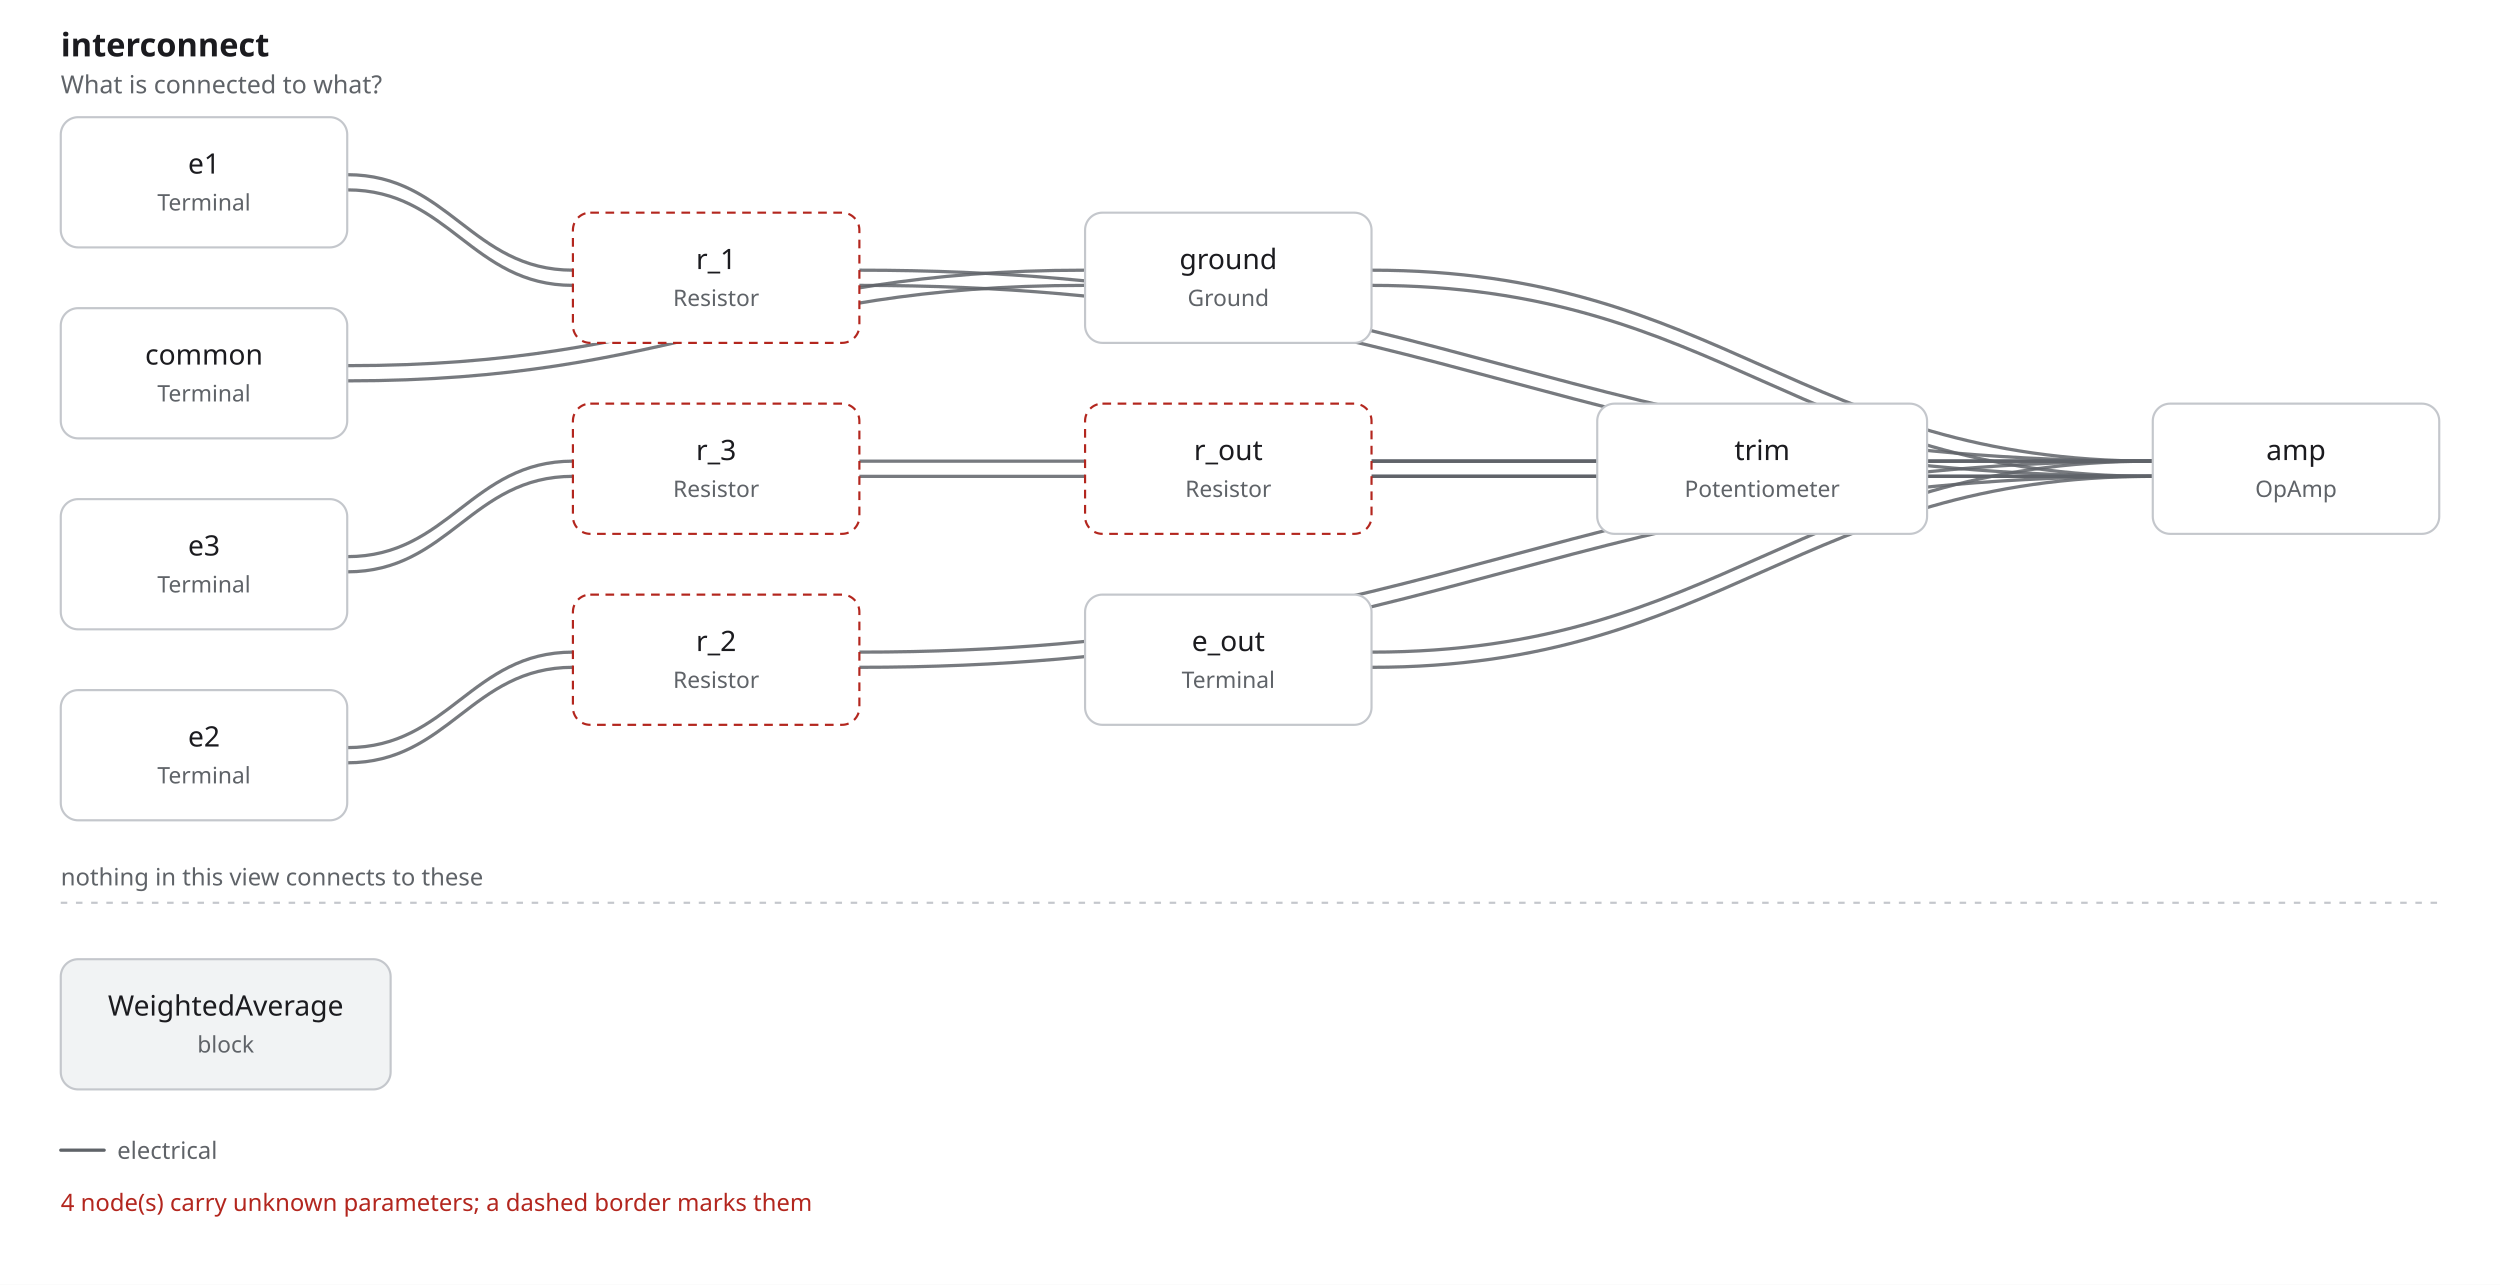
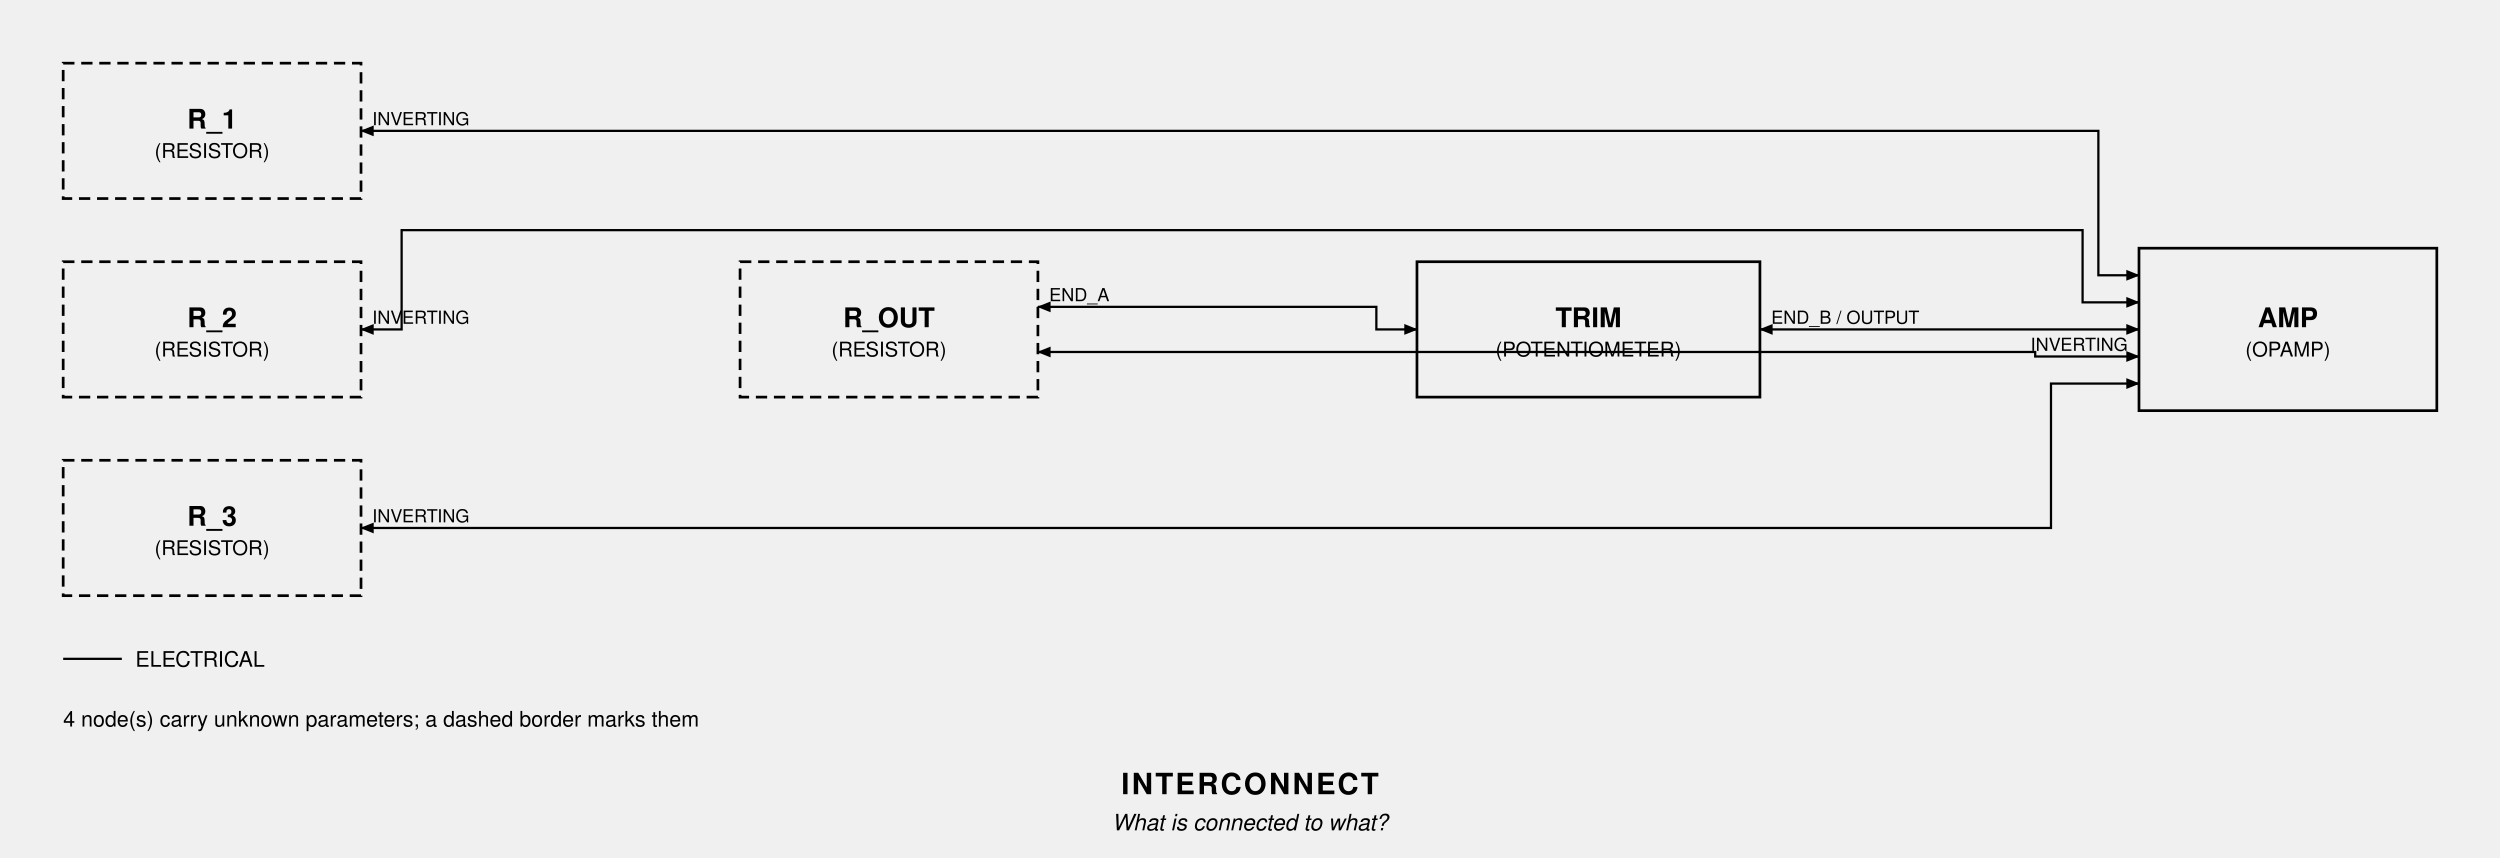
- <svg xmlns="http://www.w3.org/2000/svg" width="1152" height="592" viewBox="0 0 1152 592" font-family="system-ui, sans-serif">
-   <rect width="1152" height="592" fill="#ffffff" />
-   <text x="28" y="26" font-size="15" font-weight="600" fill="#1b1b1f">interconnect</text>
-   <text x="28" y="43" font-size="11.5" fill="#5f6368">What is connected to what?</text>
-   <line x1="28" y1="416" x2="1124" y2="416" stroke="#c4c7cc" stroke-width="1" stroke-dasharray="3 4" />
-   <text x="28" y="408" font-size="11" fill="#5f6368">nothing in this view connects to these</text>
-   <path d="M396.0,124.5 C664.2,124.5 723.8,212.5 992.0,212.5" fill="none" stroke="#5f6368" stroke-width="1.5" stroke-linecap="round" opacity="0.85" />
-   <path d="M396.0,131.5 C664.2,131.5 723.8,219.5 992.0,219.5" fill="none" stroke="#5f6368" stroke-width="1.5" stroke-linecap="round" opacity="0.85" />
-   <path d="M396.0,300.5 C664.2,300.5 723.8,212.5 992.0,212.5" fill="none" stroke="#5f6368" stroke-width="1.5" stroke-linecap="round" opacity="0.85" />
-   <path d="M396.0,307.5 C664.2,307.5 723.8,219.5 992.0,219.5" fill="none" stroke="#5f6368" stroke-width="1.5" stroke-linecap="round" opacity="0.85" />
-   <path d="M888.0,212.5 C934.8,212.5 945.2,212.5 992.0,212.5" fill="none" stroke="#5f6368" stroke-width="1.5" stroke-linecap="round" opacity="0.85" />
-   <path d="M888.0,219.5 C934.8,219.5 945.2,219.5 992.0,219.5" fill="none" stroke="#5f6368" stroke-width="1.5" stroke-linecap="round" opacity="0.85" />
-   <path d="M396.0,212.5 C664.2,212.5 723.8,212.5 992.0,212.5" fill="none" stroke="#5f6368" stroke-width="1.5" stroke-linecap="round" opacity="0.85" />
-   <path d="M396.0,219.5 C664.2,219.5 723.8,219.5 992.0,219.5" fill="none" stroke="#5f6368" stroke-width="1.5" stroke-linecap="round" opacity="0.85" />
-   <path d="M160.0,80.5 C206.8,80.5 217.2,124.5 264.0,124.5" fill="none" stroke="#5f6368" stroke-width="1.5" stroke-linecap="round" opacity="0.85" />
-   <path d="M160.0,87.5 C206.8,87.5 217.2,131.5 264.0,131.5" fill="none" stroke="#5f6368" stroke-width="1.5" stroke-linecap="round" opacity="0.85" />
-   <path d="M160.0,168.5 C313.0,168.5 347.0,124.5 500.0,124.5" fill="none" stroke="#5f6368" stroke-width="1.5" stroke-linecap="round" opacity="0.85" />
-   <path d="M160.0,175.5 C313.0,175.5 347.0,131.5 500.0,131.5" fill="none" stroke="#5f6368" stroke-width="1.5" stroke-linecap="round" opacity="0.85" />
-   <path d="M160.0,256.5 C206.8,256.5 217.2,212.5 264.0,212.5" fill="none" stroke="#5f6368" stroke-width="1.5" stroke-linecap="round" opacity="0.85" />
-   <path d="M160.0,263.5 C206.8,263.5 217.2,219.5 264.0,219.5" fill="none" stroke="#5f6368" stroke-width="1.5" stroke-linecap="round" opacity="0.85" />
-   <path d="M160.0,344.5 C206.8,344.5 217.2,300.5 264.0,300.5" fill="none" stroke="#5f6368" stroke-width="1.5" stroke-linecap="round" opacity="0.85" />
-   <path d="M160.0,351.5 C206.8,351.5 217.2,307.5 264.0,307.5" fill="none" stroke="#5f6368" stroke-width="1.5" stroke-linecap="round" opacity="0.85" />
-   <path d="M632.0,212.5 C678.8,212.5 689.2,212.5 736.0,212.5" fill="none" stroke="#5f6368" stroke-width="1.5" stroke-linecap="round" opacity="0.85" />
-   <path d="M632.0,219.5 C678.8,219.5 689.2,219.5 736.0,219.5" fill="none" stroke="#5f6368" stroke-width="1.5" stroke-linecap="round" opacity="0.85" />
-   <path d="M992.0,212.5 C830.0,212.5 794.0,124.5 632.0,124.5" fill="none" stroke="#5f6368" stroke-width="1.5" stroke-linecap="round" opacity="0.85" />
-   <path d="M992.0,219.5 C830.0,219.5 794.0,131.5 632.0,131.5" fill="none" stroke="#5f6368" stroke-width="1.5" stroke-linecap="round" opacity="0.85" />
-   <path d="M992.0,212.5 C830.0,212.5 794.0,300.5 632.0,300.5" fill="none" stroke="#5f6368" stroke-width="1.5" stroke-linecap="round" opacity="0.85" />
-   <path d="M992.0,219.5 C830.0,219.5 794.0,307.5 632.0,307.5" fill="none" stroke="#5f6368" stroke-width="1.5" stroke-linecap="round" opacity="0.85" />
-   <path d="M992.0,212.5 C830.0,212.5 794.0,212.5 632.0,212.5" fill="none" stroke="#5f6368" stroke-width="1.5" stroke-linecap="round" opacity="0.85" />
-   <path d="M992.0,219.5 C830.0,219.5 794.0,219.5 632.0,219.5" fill="none" stroke="#5f6368" stroke-width="1.5" stroke-linecap="round" opacity="0.85" />
+ <svg xmlns="http://www.w3.org/2000/svg" width="1108" height="380" viewBox="0 0 1108 380" font-family="Helvetica, Arial, sans-serif">
+   <defs>
+     <marker id="arrow" viewBox="0 0 8 8" refX="7.5" refY="4" markerWidth="6" markerHeight="6" orient="auto-start-reverse">
+       <path d="M0,0.8 L8,4 L0,7.2 Z" fill="#000000" />
+     </marker>
+   </defs>
+   <polyline points="160.0,58.0 930.0,58.0 930.0,122.0 948.0,122.0" fill="none" stroke="#000000" stroke-width="1" marker-start="url(#arrow)" marker-end="url(#arrow)" />
+   <polyline points="160.0,146.0 178.0,146.0 178.0,102.0 923.0,102.0 923.0,134.0 948.0,134.0" fill="none" stroke="#000000" stroke-width="1" marker-start="url(#arrow)" marker-end="url(#arrow)" />
+   <polyline points="780.0,146.0 916.0,146.0 916.0,146.0 948.0,146.0" fill="none" stroke="#000000" stroke-width="1" marker-start="url(#arrow)" marker-end="url(#arrow)" />
+   <polyline points="160.0,234.0 909.0,234.0 909.0,170.0 948.0,170.0" fill="none" stroke="#000000" stroke-width="1" marker-start="url(#arrow)" marker-end="url(#arrow)" />
+   <polyline points="460.0,136.0 610.0,136.0 610.0,146.0 628.0,146.0" fill="none" stroke="#000000" stroke-width="1" marker-start="url(#arrow)" marker-end="url(#arrow)" />
+   <polyline points="948.0,158.0 902.0,158.0 902.0,156.0 460.0,156.0" fill="none" stroke="#000000" stroke-width="1" marker-start="url(#arrow)" marker-end="url(#arrow)" />
  <g>
-     <rect x="28" y="442" width="152" height="60" rx="8" fill="#f1f3f4" stroke="#c4c7cc" stroke-width="1" />
-     <text x="104" y="468" text-anchor="middle" font-size="13" font-weight="500" fill="#1b1b1f">WeightedAverage</text>
-     <text x="104" y="485" text-anchor="middle" font-size="10.5" fill="#5f6368">block</text>
+     <rect x="28" y="28" width="132" height="60" fill="none" stroke="#000000" stroke-width="1.2" stroke-dasharray="5 3" />
+     <text x="94" y="57.0" text-anchor="middle" font-size="12" font-weight="bold" fill="#000000">R_1</text>
+     <text x="94" y="70.0" text-anchor="middle" font-size="9" fill="#000000">(RESISTOR)</text>
  </g>
  <g>
-     <rect x="264" y="98" width="132" height="60" rx="8" fill="#ffffff" stroke="#b3261e" stroke-dasharray="4 3" stroke-width="1" />
-     <text x="330" y="124" text-anchor="middle" font-size="13" font-weight="500" fill="#1b1b1f">r_1</text>
-     <text x="330" y="141" text-anchor="middle" font-size="10.5" fill="#5f6368">Resistor</text>
+     <rect x="28" y="116" width="132" height="60" fill="none" stroke="#000000" stroke-width="1.2" stroke-dasharray="5 3" />
+     <text x="94" y="145.0" text-anchor="middle" font-size="12" font-weight="bold" fill="#000000">R_2</text>
+     <text x="94" y="158.0" text-anchor="middle" font-size="9" fill="#000000">(RESISTOR)</text>
  </g>
  <g>
-     <rect x="500" y="98" width="132" height="60" rx="8" fill="#ffffff" stroke="#c4c7cc" stroke-width="1" />
-     <text x="566" y="124" text-anchor="middle" font-size="13" font-weight="500" fill="#1b1b1f">ground</text>
-     <text x="566" y="141" text-anchor="middle" font-size="10.5" fill="#5f6368">Ground</text>
+     <rect x="628" y="116" width="152" height="60" fill="none" stroke="#000000" stroke-width="1.2" />
+     <text x="704" y="145.0" text-anchor="middle" font-size="12" font-weight="bold" fill="#000000">TRIM</text>
+     <text x="704" y="158.0" text-anchor="middle" font-size="9" fill="#000000">(POTENTIOMETER)</text>
  </g>
  <g>
-     <rect x="264" y="274" width="132" height="60" rx="8" fill="#ffffff" stroke="#b3261e" stroke-dasharray="4 3" stroke-width="1" />
-     <text x="330" y="300" text-anchor="middle" font-size="13" font-weight="500" fill="#1b1b1f">r_2</text>
-     <text x="330" y="317" text-anchor="middle" font-size="10.5" fill="#5f6368">Resistor</text>
+     <rect x="28" y="204" width="132" height="60" fill="none" stroke="#000000" stroke-width="1.2" stroke-dasharray="5 3" />
+     <text x="94" y="233.0" text-anchor="middle" font-size="12" font-weight="bold" fill="#000000">R_3</text>
+     <text x="94" y="246.0" text-anchor="middle" font-size="9" fill="#000000">(RESISTOR)</text>
  </g>
  <g>
-     <rect x="736" y="186" width="152" height="60" rx="8" fill="#ffffff" stroke="#c4c7cc" stroke-width="1" />
-     <text x="812" y="212" text-anchor="middle" font-size="13" font-weight="500" fill="#1b1b1f">trim</text>
-     <text x="812" y="229" text-anchor="middle" font-size="10.5" fill="#5f6368">Potentiometer</text>
+     <rect x="328" y="116" width="132" height="60" fill="none" stroke="#000000" stroke-width="1.2" stroke-dasharray="5 3" />
+     <text x="394" y="145.0" text-anchor="middle" font-size="12" font-weight="bold" fill="#000000">R_OUT</text>
+     <text x="394" y="158.0" text-anchor="middle" font-size="9" fill="#000000">(RESISTOR)</text>
  </g>
  <g>
-     <rect x="264" y="186" width="132" height="60" rx="8" fill="#ffffff" stroke="#b3261e" stroke-dasharray="4 3" stroke-width="1" />
-     <text x="330" y="212" text-anchor="middle" font-size="13" font-weight="500" fill="#1b1b1f">r_3</text>
-     <text x="330" y="229" text-anchor="middle" font-size="10.5" fill="#5f6368">Resistor</text>
+     <rect x="948" y="110" width="132" height="72" fill="none" stroke="#000000" stroke-width="1.2" />
+     <text x="1014" y="145.0" text-anchor="middle" font-size="12" font-weight="bold" fill="#000000">AMP</text>
+     <text x="1014" y="158.0" text-anchor="middle" font-size="9" fill="#000000">(OPAMP)</text>
  </g>
-   <g>
-     <rect x="28" y="54" width="132" height="60" rx="8" fill="#ffffff" stroke="#c4c7cc" stroke-width="1" />
-     <text x="94" y="80" text-anchor="middle" font-size="13" font-weight="500" fill="#1b1b1f">e1</text>
-     <text x="94" y="97" text-anchor="middle" font-size="10.5" fill="#5f6368">Terminal</text>
-   </g>
-   <g>
-     <rect x="28" y="142" width="132" height="60" rx="8" fill="#ffffff" stroke="#c4c7cc" stroke-width="1" />
-     <text x="94" y="168" text-anchor="middle" font-size="13" font-weight="500" fill="#1b1b1f">common</text>
-     <text x="94" y="185" text-anchor="middle" font-size="10.5" fill="#5f6368">Terminal</text>
-   </g>
-   <g>
-     <rect x="28" y="230" width="132" height="60" rx="8" fill="#ffffff" stroke="#c4c7cc" stroke-width="1" />
-     <text x="94" y="256" text-anchor="middle" font-size="13" font-weight="500" fill="#1b1b1f">e3</text>
-     <text x="94" y="273" text-anchor="middle" font-size="10.5" fill="#5f6368">Terminal</text>
-   </g>
-   <g>
-     <rect x="500" y="274" width="132" height="60" rx="8" fill="#ffffff" stroke="#c4c7cc" stroke-width="1" />
-     <text x="566" y="300" text-anchor="middle" font-size="13" font-weight="500" fill="#1b1b1f">e_out</text>
-     <text x="566" y="317" text-anchor="middle" font-size="10.5" fill="#5f6368">Terminal</text>
-   </g>
-   <g>
-     <rect x="28" y="318" width="132" height="60" rx="8" fill="#ffffff" stroke="#c4c7cc" stroke-width="1" />
-     <text x="94" y="344" text-anchor="middle" font-size="13" font-weight="500" fill="#1b1b1f">e2</text>
-     <text x="94" y="361" text-anchor="middle" font-size="10.5" fill="#5f6368">Terminal</text>
-   </g>
-   <g>
-     <rect x="500" y="186" width="132" height="60" rx="8" fill="#ffffff" stroke="#b3261e" stroke-dasharray="4 3" stroke-width="1" />
-     <text x="566" y="212" text-anchor="middle" font-size="13" font-weight="500" fill="#1b1b1f">r_out</text>
-     <text x="566" y="229" text-anchor="middle" font-size="10.5" fill="#5f6368">Resistor</text>
-   </g>
-   <g>
-     <rect x="992" y="186" width="132" height="60" rx="8" fill="#ffffff" stroke="#c4c7cc" stroke-width="1" />
-     <text x="1058" y="212" text-anchor="middle" font-size="13" font-weight="500" fill="#1b1b1f">amp</text>
-     <text x="1058" y="229" text-anchor="middle" font-size="10.5" fill="#5f6368">OpAmp</text>
-   </g>
-   <line x1="28" y1="530" x2="48" y2="530" stroke="#5f6368" stroke-width="1.5" stroke-linecap="round" />
-   <text x="54" y="534" font-size="11" fill="#5f6368">electrical</text>
-   <text x="28" y="558" font-size="11" fill="#b3261e">4 node(s) carry unknown parameters; a dashed border marks them</text>
+   <text x="165.0" y="55.5" text-anchor="start" font-size="8" fill="#000000">INVERTING</text>
+   <text x="165.0" y="143.5" text-anchor="start" font-size="8" fill="#000000">INVERTING</text>
+   <text x="785.0" y="143.5" text-anchor="start" font-size="8" fill="#000000">END_B / OUTPUT</text>
+   <text x="165.0" y="231.5" text-anchor="start" font-size="8" fill="#000000">INVERTING</text>
+   <text x="465.0" y="133.5" text-anchor="start" font-size="8" fill="#000000">END_A</text>
+   <text x="943.0" y="155.5" text-anchor="end" font-size="8" fill="#000000">INVERTING</text>
+   <line x1="28" y1="292" x2="54" y2="292" stroke="#000000" stroke-width="1" />
+   <text x="60" y="295.5" font-size="9.5" fill="#000000">ELECTRICAL</text>
+   <text x="28" y="322" font-size="9.5" fill="#000000">4 node(s) carry unknown parameters; a dashed border marks them</text>
+   <text x="554.0" y="352" text-anchor="middle" font-size="13" font-weight="bold" letter-spacing="0.08em" fill="#000000">INTERCONNECT</text>
+   <text x="554.0" y="368" text-anchor="middle" font-size="10" font-style="italic" fill="#000000">What is connected to what?</text>
</svg>
